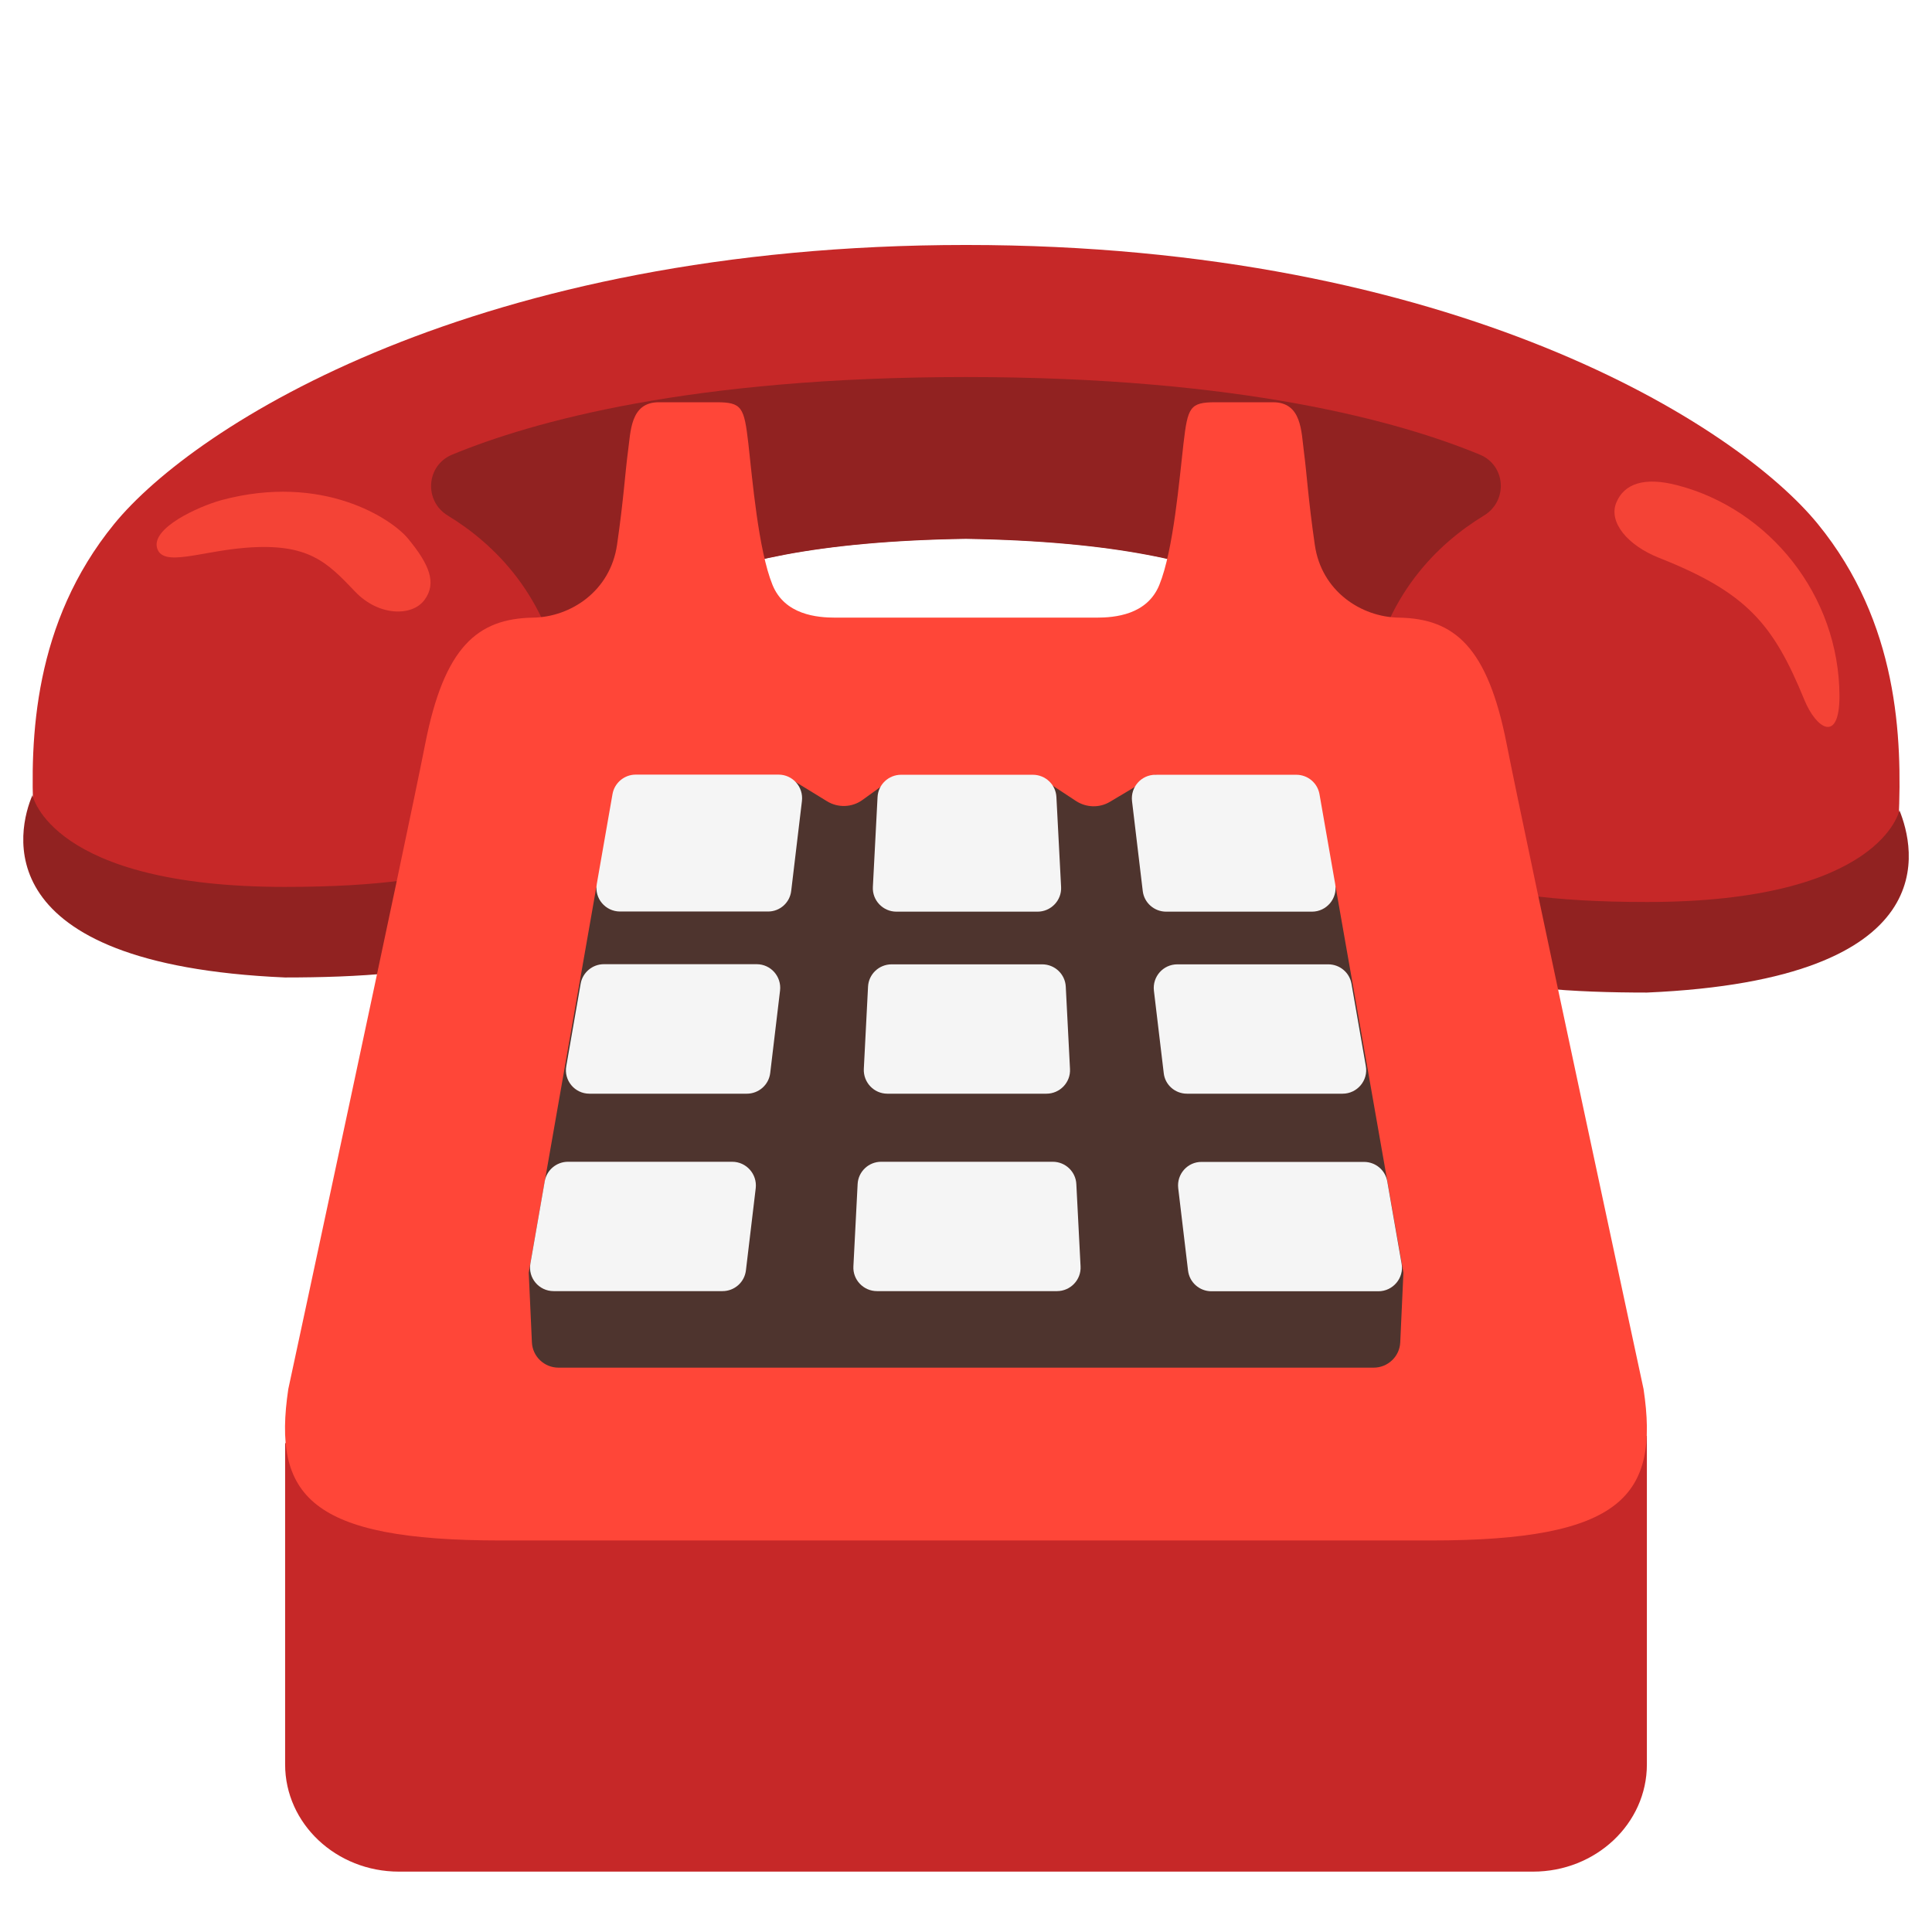
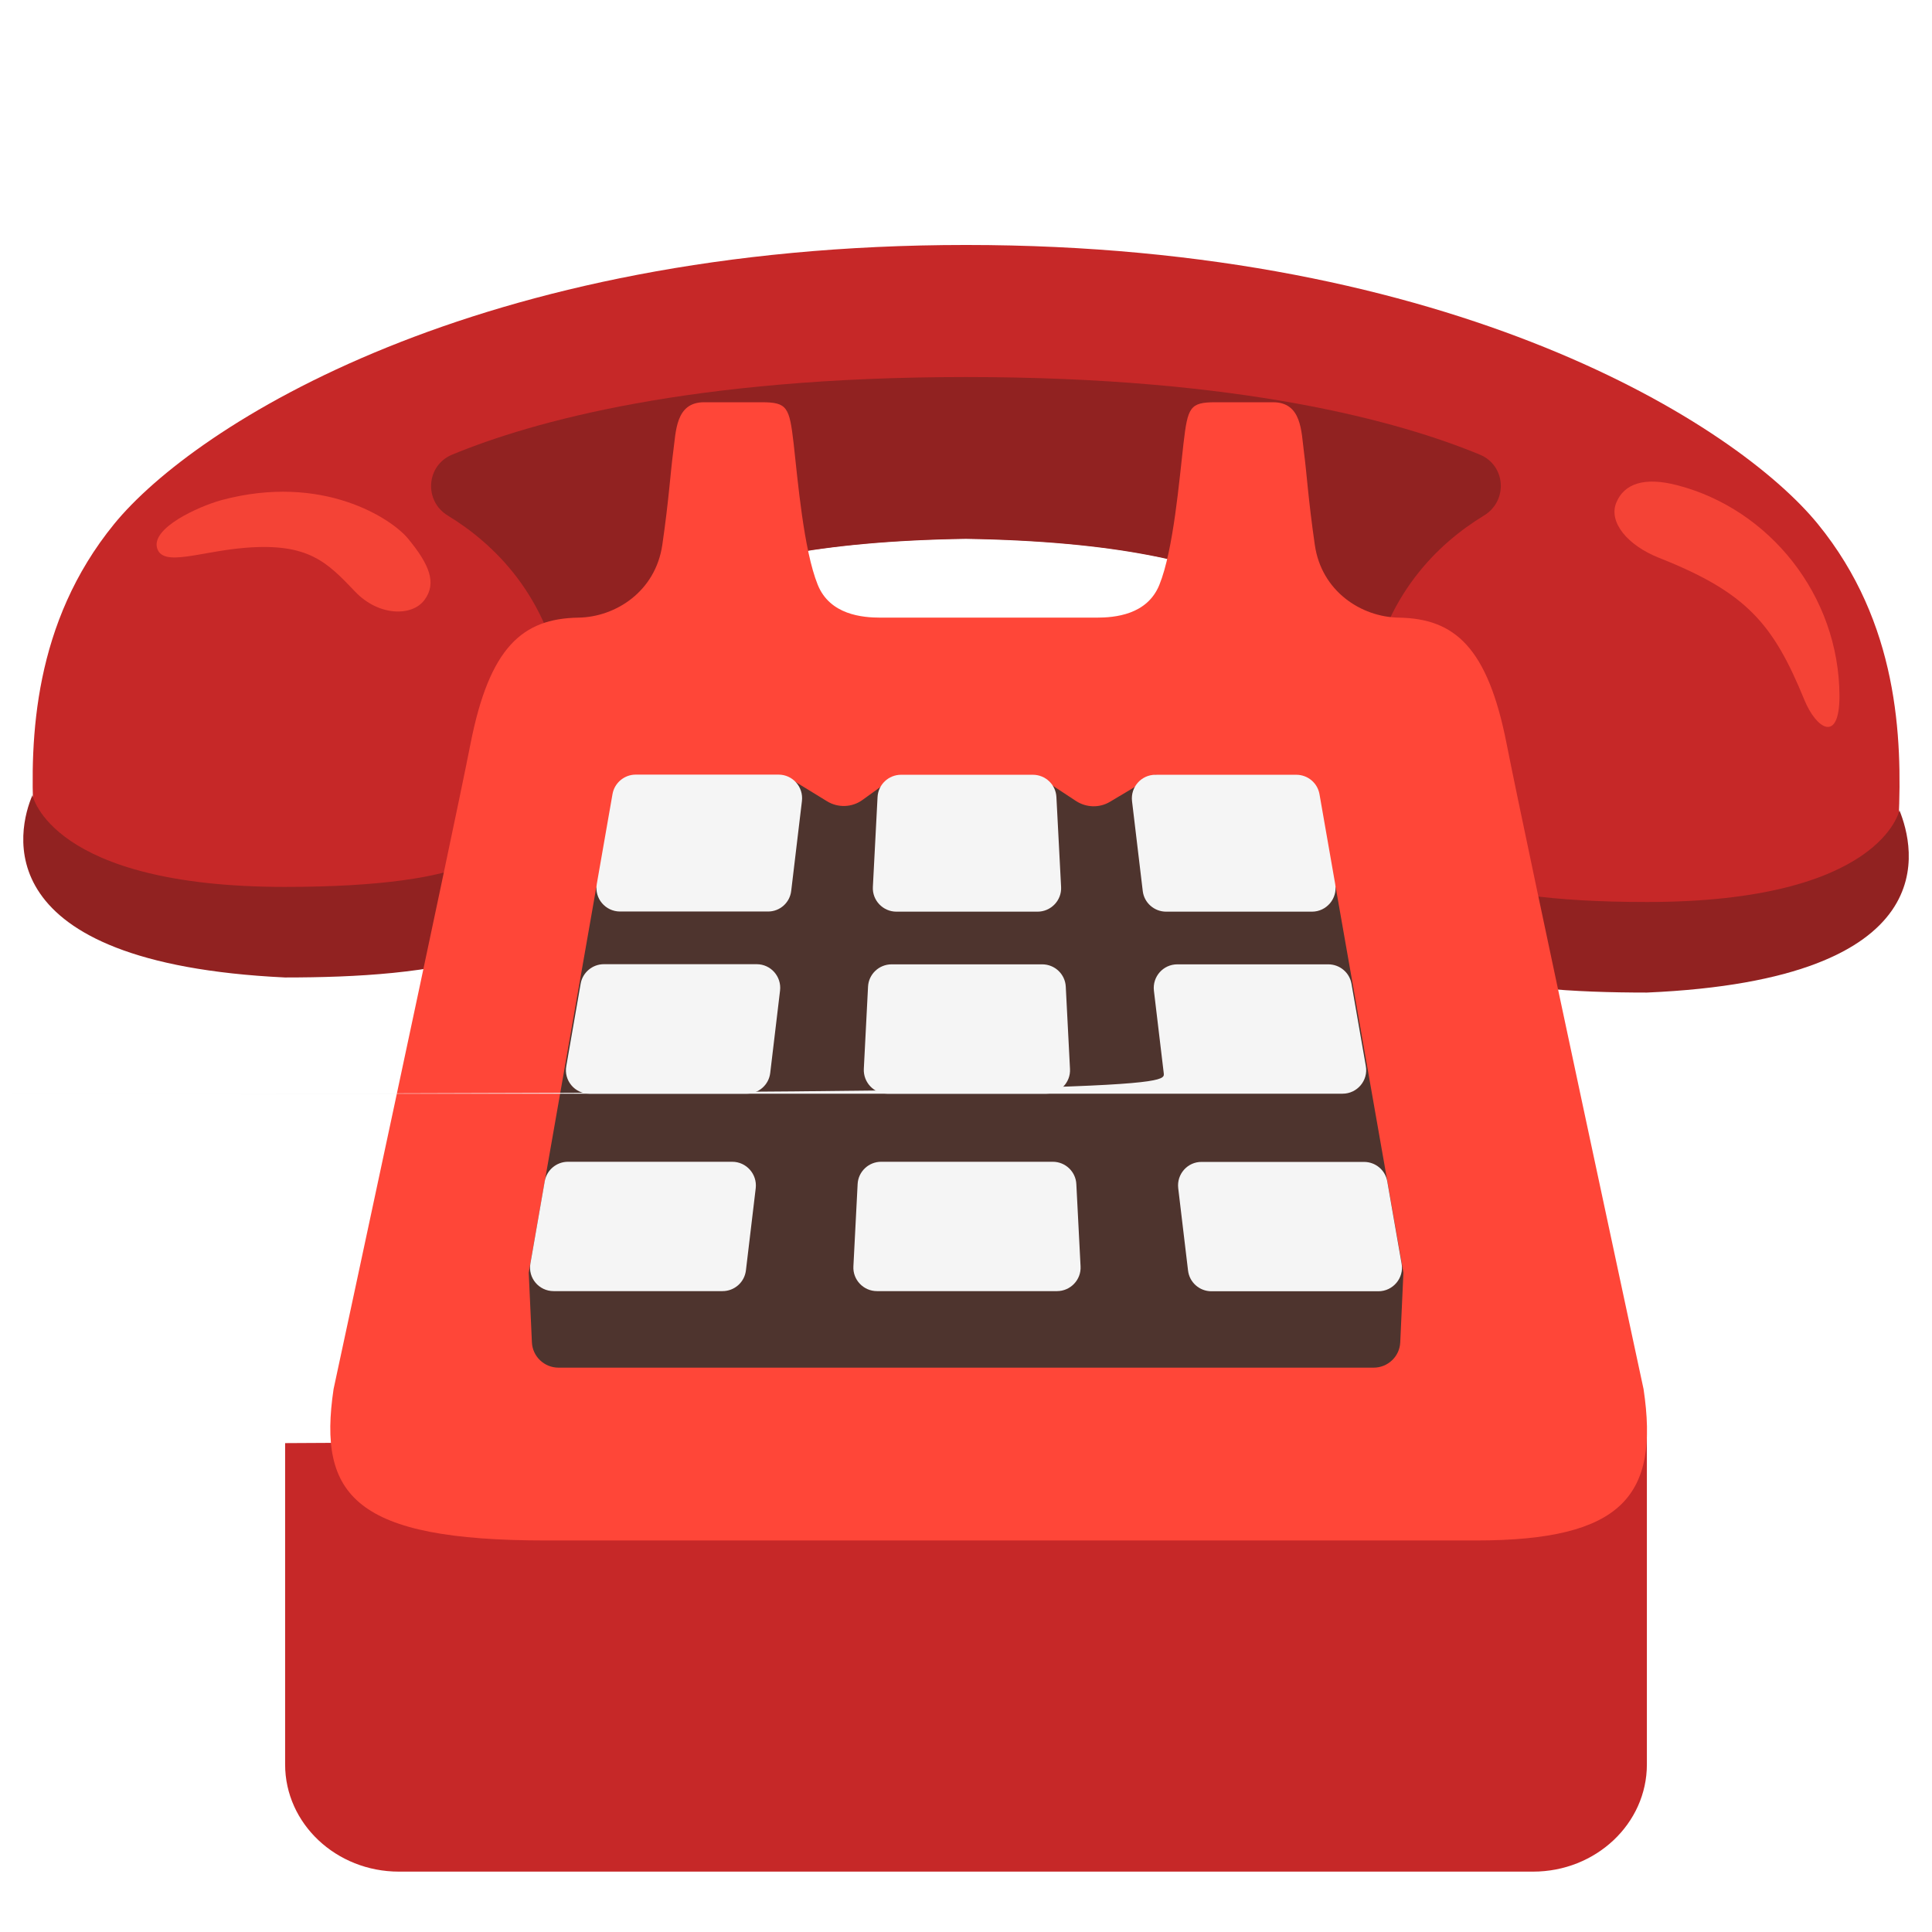
<svg xmlns="http://www.w3.org/2000/svg" version="1.1" id="Layer_3" x="0px" y="0px" viewBox="0 0 128 128" style="enable-background:new 0 0 128 128;" xml:space="preserve">
  <g>
    <g>
      <g>
        <path style="fill:#C62828;" d="M120.44,34.72C115.11,28.18,96.41,16.23,64,16.23S12.89,28.18,7.56,34.72S1.97,48.87,2.23,54.28     c0.01,0.3,0.06,0.75,0.15,1.27c0.63,3.61,1.72,6.2,16.52,6.2c15.79,0,17.54-3.89,17.64-6.74c0.16-4.64,0.71-10.79,2.8-12.09     c2.47-1.52,4.58-6.93,24.67-7.24c20.09,0.32,22.2,5.72,24.67,7.24c2.1,1.3,2.64,7.44,2.8,12.09c0.1,2.85,1.85,6.74,17.64,6.74     c14.79,0,15.89-2.6,16.52-6.2c0.09-0.52,0.13-0.97,0.15-1.27C126.03,48.87,125.78,41.27,120.44,34.72z" />
        <g>
          <path style="fill:#912221;" d="M109.11,65.76c-9.45,0-20.34-1.1-20.63-9.64c-0.06-1.66,1.24-3.05,2.89-3.1      c1.64-0.06,3.04,1.24,3.1,2.89c0.04,1.16,1.55,3.85,14.64,3.85c15.53,0,16.73-6.08,16.73-6.08      C126.83,56.12,129.12,64.89,109.11,65.76z" />
        </g>
        <g>
-           <path style="fill:#912221;" d="M18.88,64.76c9.45,0,20.34-1.1,20.63-9.64c0.06-1.66-1.24-3.05-2.89-3.1      c-1.64-0.06-3.04,1.24-3.1,2.89c-0.04,1.16-1.55,3.85-14.64,3.85c-15.53,0-16.73-6.08-16.73-6.08      C1.19,54.9-1.13,63.89,18.88,64.76z" />
+           <path style="fill:#912221;" d="M18.88,64.76c9.45,0,20.34-1.1,20.63-9.64c0.06-1.66-1.24-3.05-2.89-3.1      c-1.64-0.06-3.04,1.24-3.1,2.89c-0.04,1.16-1.55,3.85-14.64,3.85c-15.53,0-16.73-6.08-16.73-6.08      C1.19,54.9-1.13,63.8,18.88,64.76z" />
        </g>
        <path style="fill:#912221;" d="M98.04,30.12c-5.26-2.18-15.79-5.14-34.04-5.14s-28.77,2.96-34.04,5.14     c-1.73,0.71-1.89,3.07-0.29,4.04c2.99,1.82,6.71,5.29,7.67,11.62c0.03,0.21,0.09,0.4,0.15,0.59c0.42-1.64,1-2.92,1.83-3.43     c2.47-1.52,4.58-6.93,24.67-7.24c20.09,0.32,22.2,5.72,24.67,7.24c0.83,0.51,1.41,1.79,1.83,3.43c0.06-0.19,0.12-0.38,0.15-0.59     c0.96-6.32,4.68-9.8,7.67-11.62C99.92,33.19,99.77,30.83,98.04,30.12z" />
        <g>
          <path style="fill:#F44336;" d="M119.54,46.36c-2.05-5.01-3.8-7.1-9.62-9.4c-2.1-0.83-3.36-2.37-2.84-3.65      c0.52-1.28,1.88-1.73,4.05-1.16c6.09,1.58,10.73,7.29,10.74,13.99C121.86,49.26,120.34,48.31,119.54,46.36z" />
        </g>
        <g>
          <path style="fill:#F44336;" d="M10.41,36.32c0.38,1.27,2.86,0.21,5.87-0.03c4.17-0.33,5.4,0.97,7.25,2.91      c1.55,1.63,3.77,1.66,4.59,0.55c0.83-1.11,0.34-2.34-1.09-4.07c-1.06-1.29-5.63-4.36-12.38-2.54      C13.12,33.57,10.01,34.98,10.41,36.32z" />
        </g>
      </g>
      <path style="fill:#C62828;" d="M18.89,95.61v21.29c0,3.92,3.38,7.1,7.54,7.1h75.14c4.16,0,7.54-3.18,7.54-7.1l0-21.78L18.89,95.61    z" />
-       <path style="fill:#FF4638;" d="M108.89,92.03c0,0-7.81-36.32-9.07-42.74s-3.45-8.31-7.15-8.37c-2.49-0.04-5.12-1.75-5.56-4.82    c-0.44-3.03-0.54-4.81-0.72-6.15c-0.18-1.34-0.13-3.3-2.05-3.3h-3.81c-1.7,0-1.84,0.33-2.12,2.73c-0.28,2.41-0.66,7.05-1.6,9.37    c-0.81,1.99-2.95,2.17-4.17,2.17H55.35c-1.21,0-3.36-0.18-4.17-2.17c-0.94-2.32-1.33-6.97-1.6-9.37    c-0.28-2.41-0.42-2.73-2.12-2.73h-3.81c-1.91,0-1.86,1.96-2.05,3.3c-0.18,1.34-0.28,3.12-0.72,6.15    c-0.45,3.07-3.07,4.78-5.56,4.82c-3.7,0.06-5.89,1.95-7.15,8.37s-9.07,42.74-9.07,42.74c-1.05,7.07,1.4,10.03,14.08,10.03h61.62    C107.5,102.06,109.95,99.1,108.89,92.03z" />
+       <path style="fill:#FF4638;" d="M108.89,92.03c0,0-7.81-36.32-9.07-42.74s-3.45-8.31-7.15-8.37c-2.49-0.04-5.12-1.75-5.56-4.82    c-0.44-3.03-0.54-4.81-0.72-6.15c-0.18-1.34-0.13-3.3-2.05-3.3h-3.81c-1.7,0-1.84,0.33-2.12,2.73c-0.28,2.41-0.66,7.05-1.6,9.37    c-0.81,1.99-2.95,2.17-4.17,2.17H58.35c-1.21,0-3.36-0.18-4.17-2.17c-0.94-2.32-1.33-6.97-1.6-9.37    c-0.28-2.41-0.42-2.73-2.12-2.73h-3.81c-1.91,0-1.86,1.96-2.05,3.3c-0.18,1.34-0.28,3.12-0.72,6.15    c-0.45,3.07-3.07,4.78-5.56,4.82c-3.7,0.06-5.89,1.95-7.15,8.37s-9.07,42.74-9.07,42.74c-1.05,7.07,1.4,10.03,14.08,10.03h61.62    C107.5,102.06,109.95,99.1,108.89,92.03z" />
      <g>
        <path style="fill:#4E342E;" d="M88.5,58.82l-3.72-6.07l-8.24-1.42l-3,1.79c-0.7,0.42-1.57,0.39-2.25-0.05l-1.55-1.02l-11.41,0.09     l-1.19,0.86c-0.69,0.5-1.62,0.53-2.34,0.09l-2.74-1.68L39.5,58.82l-4.47,25.5l0.21,4.61c0.04,0.94,0.82,1.68,1.76,1.68h54.01     c0.94,0,1.72-0.74,1.76-1.68l0.21-4.61L88.5,58.82z" />
        <g>
-           <path style="fill:#F5F5F5;" d="M78.64,72.46h10.31c0.97,0,1.71-0.88,1.54-1.83l-0.95-5.45c-0.13-0.75-0.78-1.29-1.54-1.29h-10      c-0.94,0-1.66,0.82-1.55,1.75l0.65,5.45C77.18,71.87,77.85,72.46,78.64,72.46z" />
+           <path style="fill:#F5F5F5;" d="M78.64,72.46h10.31c0.97,0,1.71-0.88,1.54-1.83l-0.95-5.45c-0.13-0.75-0.78-1.29-1.54-1.29h-10      c-0.94,0-1.66,0.82-1.55,1.75l0.65,5.45C77.18,71.87,77.85,72.478.64,72.46z" />
          <path style="fill:#F5F5F5;" d="M59.39,60.4h9.35c0.89,0,1.61-0.75,1.56-1.64l-0.31-5.95c-0.04-0.83-0.73-1.48-1.56-1.48H59.7      c-0.83,0-1.52,0.65-1.56,1.48l-0.31,5.95C57.78,59.65,58.5,60.4,59.39,60.4z" />
          <path style="fill:#F5F5F5;" d="M69.75,76.97H58.38c-0.83,0-1.52,0.65-1.56,1.48l-0.28,5.45c-0.05,0.89,0.67,1.64,1.56,1.64      h11.93c0.89,0,1.61-0.75,1.56-1.64l-0.28-5.45C71.27,77.62,70.58,76.97,69.75,76.97z" />
          <path style="fill:#F5F5F5;" d="M58.79,72.46h10.54c0.89,0,1.61-0.75,1.56-1.64l-0.28-5.45c-0.04-0.83-0.73-1.48-1.56-1.48h-9.98      c-0.83,0-1.52,0.65-1.56,1.48l-0.28,5.45C57.19,71.71,57.9,72.46,58.79,72.46z" />
          <path style="fill:#F5F5F5;" d="M48.51,76.97H37.63c-0.76,0-1.41,0.55-1.54,1.29l-0.95,5.45c-0.17,0.96,0.57,1.83,1.54,1.83      h11.19c0.79,0,1.46-0.59,1.55-1.38l0.65-5.45C50.17,77.79,49.45,76.97,48.51,76.97z" />
          <path style="fill:#F5F5F5;" d="M39.05,72.46h10.43c0.79,0,1.46-0.59,1.55-1.38l0.65-5.45c0.11-0.93-0.61-1.75-1.55-1.75H40.01      c-0.76,0-1.41,0.55-1.54,1.29l-0.95,5.45C37.34,71.58,38.08,72.46,39.05,72.46z" />
          <path style="fill:#F5F5F5;" d="M77.26,60.4h9.66c0.97,0,1.71-0.88,1.54-1.83l-1.04-5.95c-0.13-0.75-0.78-1.29-1.54-1.29h-9.33      c-0.94,0-1.66,0.82-1.55,1.75l0.71,5.95C75.8,59.81,76.47,60.4,77.26,60.4z" />
          <path style="fill:#F5F5F5;" d="M52.42,59.02l0.71-5.95c0.11-0.93-0.61-1.75-1.55-1.75h-9.46c-0.76,0-1.41,0.55-1.54,1.29      l-1.04,5.95c-0.17,0.96,0.57,1.83,1.54,1.83h9.79C51.66,60.4,52.33,59.81,52.42,59.02z" />
          <path style="fill:#F5F5F5;" d="M78.06,78.72l0.65,5.45c0.09,0.79,0.76,1.38,1.55,1.38h11.06c0.97,0,1.71-0.88,1.54-1.83      l-0.95-5.45c-0.13-0.75-0.78-1.29-1.54-1.29H79.61C78.68,76.97,77.95,77.79,78.06,78.72z" />
        </g>
      </g>
    </g>
    <path style="fill:#424242;" d="M52.9,73.66" />
  </g>
</svg>
